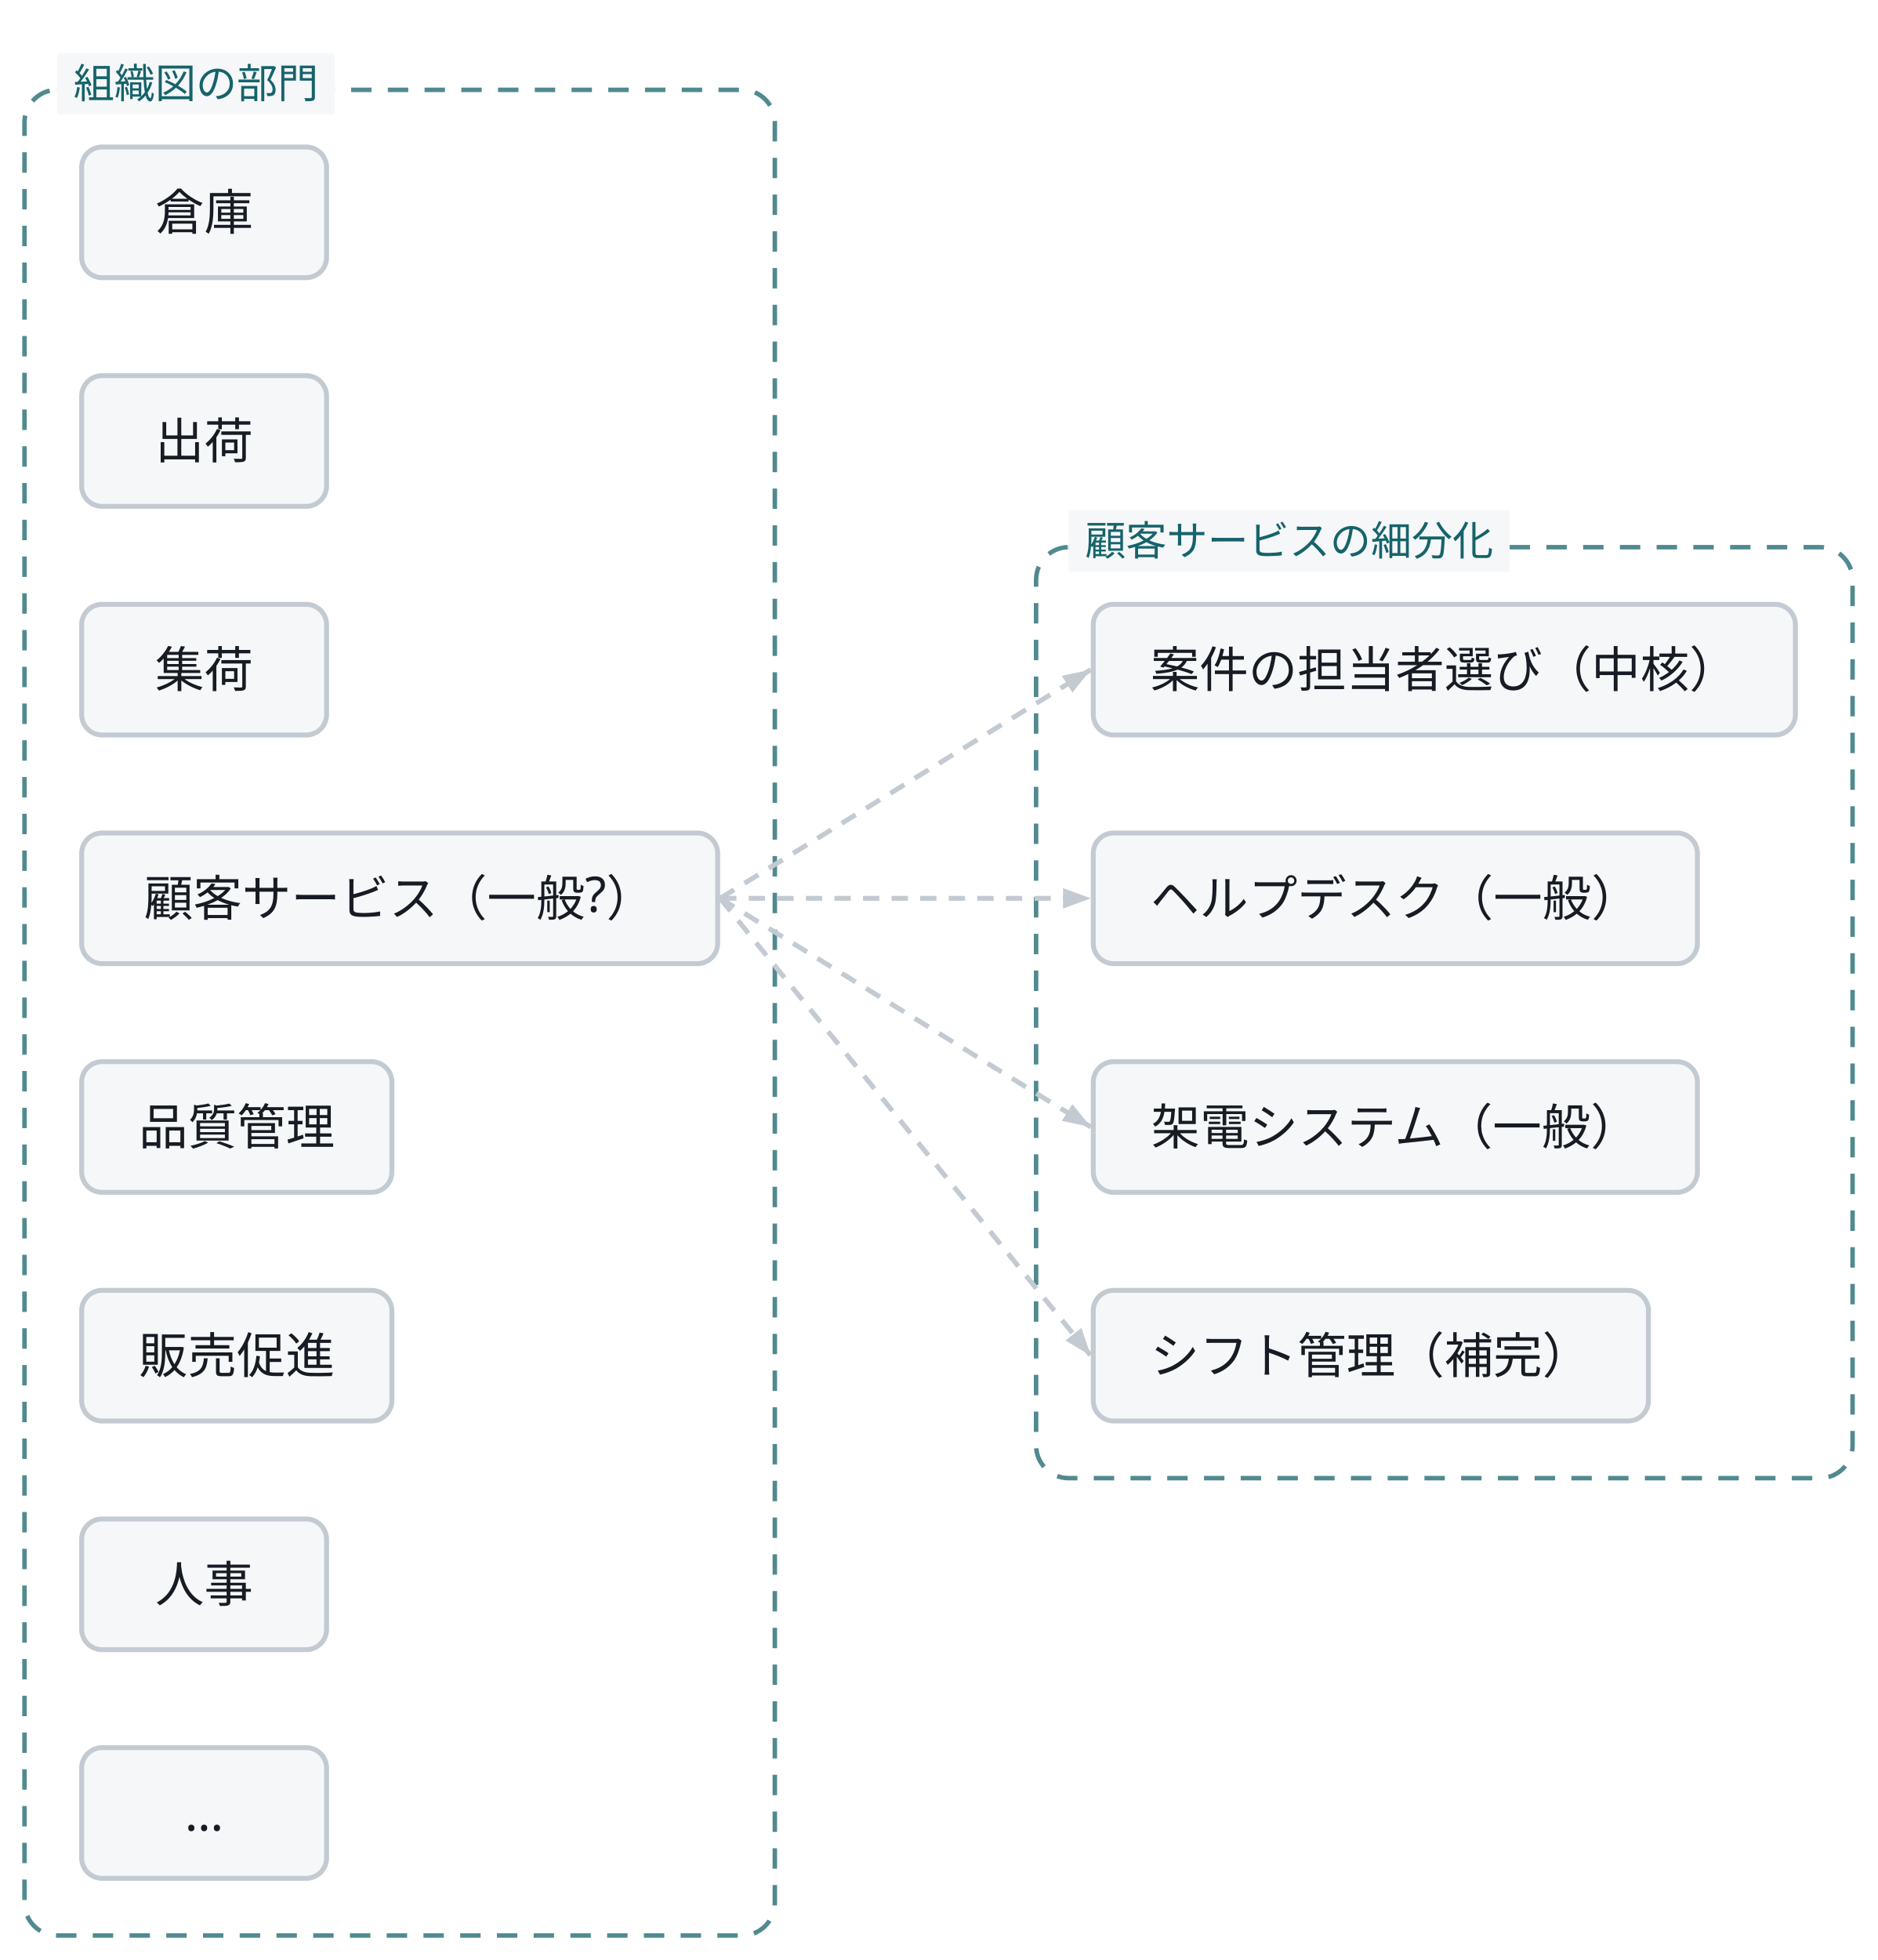
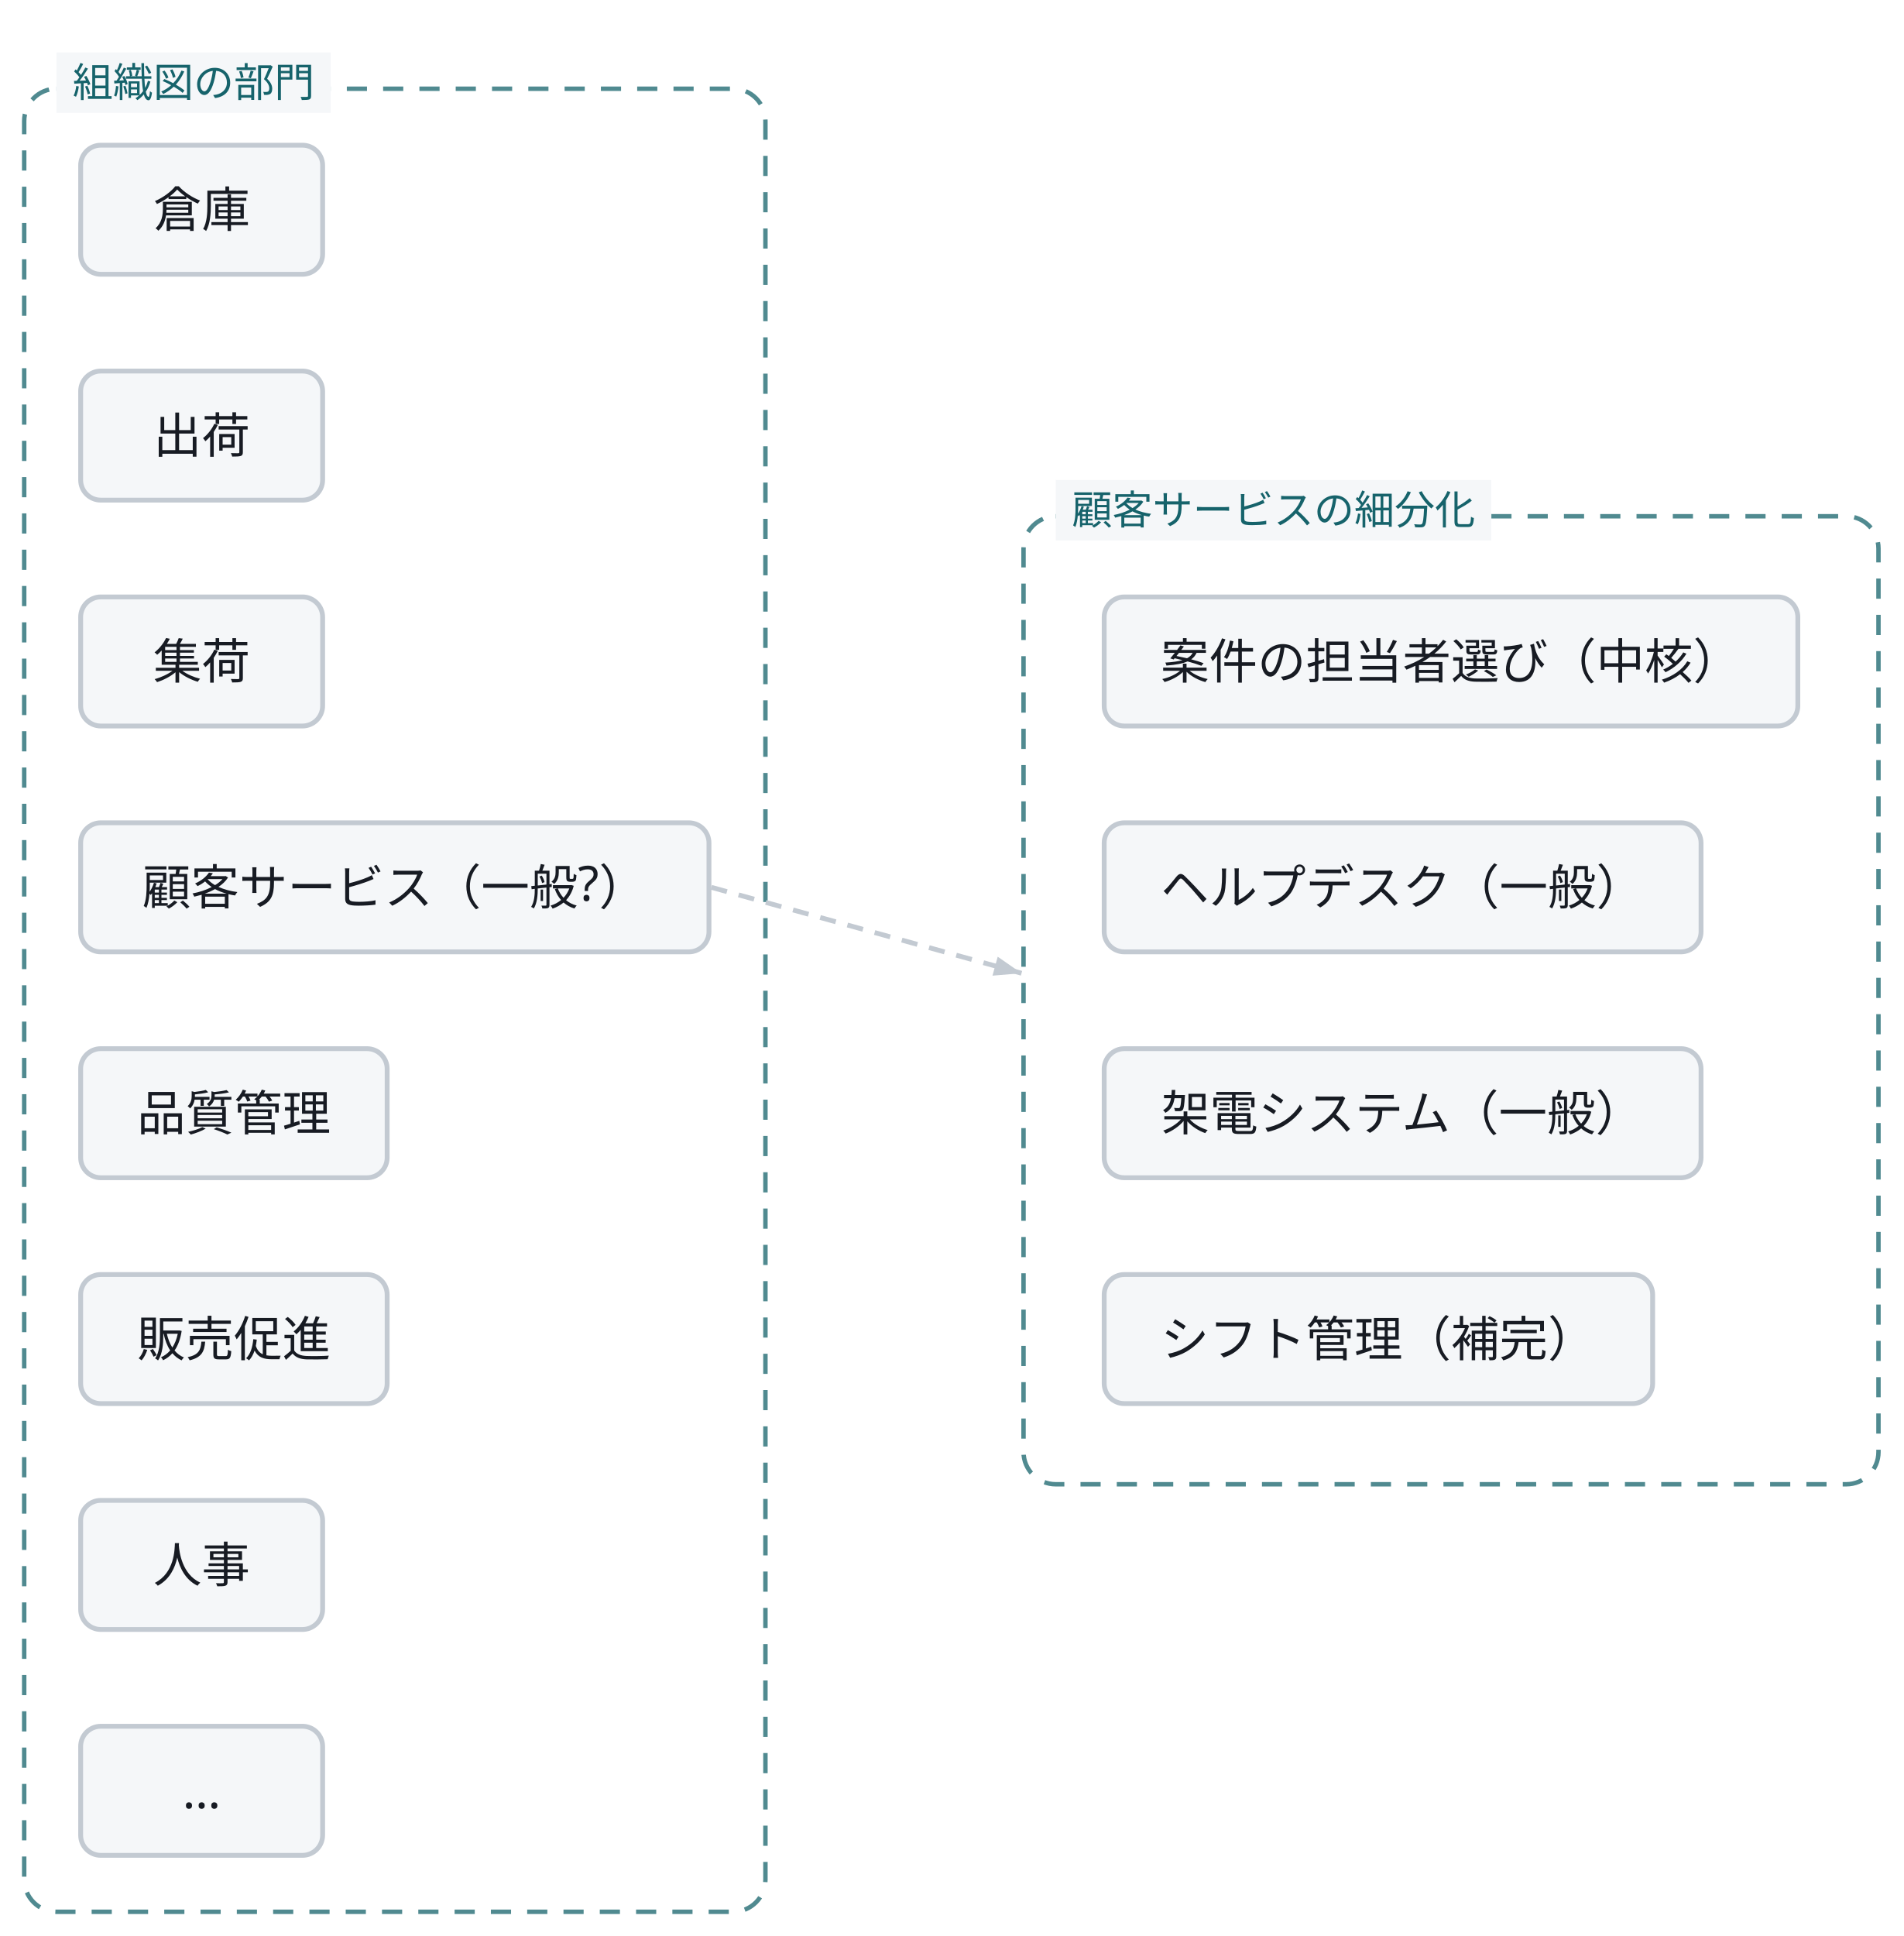
- <svg class="wf-fig" viewBox="0 0 460 480" width="460" height="480" role="img">
+ <svg class="wf-fig" viewBox="0 0 472 480" width="472" height="480" role="img">
  <g transform="translate(6.0,6.0)">
    <rect x="0.0" y="16.0" width="183.8" height="452.0" rx="8.0" fill="none" stroke="#16636B" stroke-width="1.1" stroke-dasharray="5 4" opacity="0.75" />
-     <rect x="247.8" y="128.0" width="200.0" height="228.0" rx="8.0" fill="none" stroke="#16636B" stroke-width="1.1" stroke-dasharray="5 4" opacity="0.75" />
-     <path d="M170.4,214.0 L261.2,158.0" fill="none" stroke="#C3CAD2" stroke-width="1.2" stroke-dasharray="4 3" />
-     <polygon points="261.2,158.0 256.7,163.6 254.1,159.5" fill="#C3CAD2" />
-     <path d="M170.4,214.0 L261.2,214.0" fill="none" stroke="#C3CAD2" stroke-width="1.2" stroke-dasharray="4 3" />
-     <polygon points="261.2,214.0 254.4,216.5 254.4,211.5" fill="#C3CAD2" />
-     <path d="M170.4,214.0 L261.2,270.0" fill="none" stroke="#C3CAD2" stroke-width="1.2" stroke-dasharray="4 3" />
-     <polygon points="261.2,270.0 254.1,268.5 256.7,264.4" fill="#C3CAD2" />
-     <path d="M170.4,214.0 L261.2,326.0" fill="none" stroke="#C3CAD2" stroke-width="1.2" stroke-dasharray="4 3" />
-     <polygon points="261.2,326.0 255.0,322.3 258.9,319.2" fill="#C3CAD2" />
+     <path d="M170.4,214.0 L247.3,235.3" fill="none" stroke="#C3CAD2" stroke-width="1.2" stroke-dasharray="4 3" />
+     <polygon points="247.3,235.3 240.1,235.9 241.4,231.2" fill="#C3CAD2" />
    <rect x="8.0" y="7.0" width="68.0" height="15.0" fill="#F5F7F9" />
    <text x="42.0" y="18.0" text-anchor="middle" font-family="Noto Sans JP, Hiragino Kaku Gothic ProN, sans-serif" font-size="10.0" fill="#16636B">組織図の部門</text>
-     <rect x="255.8" y="119.0" width="108.0" height="15.0" fill="#F5F7F9" />
-     <text x="309.8" y="130.0" text-anchor="middle" font-family="Noto Sans JP, Hiragino Kaku Gothic ProN, sans-serif" font-size="10.0" fill="#16636B">顧客サービスの細分化</text>
    <g class="wf-node" transform="translate(14.0,30.0)">
      <g class="svg-box" role="plain">
        <rect x="0" y="0" width="60.0" height="32.0" rx="5.0" fill="#F5F7F9" stroke="#C3CAD2" stroke-width="1.2" />
        <text x="30.0" y="20.3" text-anchor="middle" font-family="Noto Sans JP, Hiragino Kaku Gothic ProN, sans-serif" font-size="12.0" font-weight="400" fill="#171B23">倉庫</text>
      </g>
    </g>
    <g class="wf-node" transform="translate(14.0,86.0)">
      <g class="svg-box" role="plain">
        <rect x="0" y="0" width="60.0" height="32.0" rx="5.0" fill="#F5F7F9" stroke="#C3CAD2" stroke-width="1.2" />
        <text x="30.0" y="20.3" text-anchor="middle" font-family="Noto Sans JP, Hiragino Kaku Gothic ProN, sans-serif" font-size="12.0" font-weight="400" fill="#171B23">出荷</text>
      </g>
    </g>
    <g class="wf-node" transform="translate(14.0,142.0)">
      <g class="svg-box" role="plain">
        <rect x="0" y="0" width="60.0" height="32.0" rx="5.0" fill="#F5F7F9" stroke="#C3CAD2" stroke-width="1.2" />
        <text x="30.0" y="20.3" text-anchor="middle" font-family="Noto Sans JP, Hiragino Kaku Gothic ProN, sans-serif" font-size="12.0" font-weight="400" fill="#171B23">集荷</text>
      </g>
    </g>
    <g class="wf-node" transform="translate(14.0,198.0)">
      <g class="svg-box" role="plain">
        <rect x="0" y="0" width="155.8" height="32.0" rx="5.0" fill="#F5F7F9" stroke="#C3CAD2" stroke-width="1.2" />
        <text x="77.9" y="20.3" text-anchor="middle" font-family="Noto Sans JP, Hiragino Kaku Gothic ProN, sans-serif" font-size="12.0" font-weight="400" fill="#171B23">顧客サービス（一般?）</text>
      </g>
    </g>
    <g class="wf-node" transform="translate(14.0,254.0)">
      <g class="svg-box" role="plain">
        <rect x="0" y="0" width="76.0" height="32.0" rx="5.0" fill="#F5F7F9" stroke="#C3CAD2" stroke-width="1.2" />
        <text x="38.0" y="20.3" text-anchor="middle" font-family="Noto Sans JP, Hiragino Kaku Gothic ProN, sans-serif" font-size="12.0" font-weight="400" fill="#171B23">品質管理</text>
      </g>
    </g>
    <g class="wf-node" transform="translate(14.0,310.0)">
      <g class="svg-box" role="plain">
        <rect x="0" y="0" width="76.0" height="32.0" rx="5.0" fill="#F5F7F9" stroke="#C3CAD2" stroke-width="1.2" />
        <text x="38.0" y="20.3" text-anchor="middle" font-family="Noto Sans JP, Hiragino Kaku Gothic ProN, sans-serif" font-size="12.0" font-weight="400" fill="#171B23">販売促進</text>
      </g>
    </g>
    <g class="wf-node" transform="translate(14.0,366.0)">
      <g class="svg-box" role="plain">
        <rect x="0" y="0" width="60.0" height="32.0" rx="5.0" fill="#F5F7F9" stroke="#C3CAD2" stroke-width="1.2" />
        <text x="30.0" y="20.3" text-anchor="middle" font-family="Noto Sans JP, Hiragino Kaku Gothic ProN, sans-serif" font-size="12.0" font-weight="400" fill="#171B23">人事</text>
      </g>
    </g>
    <g class="wf-node" transform="translate(14.0,422.0)">
      <g class="svg-box" role="plain">
        <rect x="0" y="0" width="60.0" height="32.0" rx="5.0" fill="#F5F7F9" stroke="#C3CAD2" stroke-width="1.2" />
        <text x="30.0" y="20.3" text-anchor="middle" font-family="Noto Sans JP, Hiragino Kaku Gothic ProN, sans-serif" font-size="12.0" font-weight="400" fill="#171B23">…</text>
      </g>
    </g>
-     <g class="wf-node" transform="translate(261.8,142.0)">
-       <g class="svg-box" role="plain">
-         <rect x="0" y="0" width="172.0" height="32.0" rx="5.0" fill="#F5F7F9" stroke="#C3CAD2" stroke-width="1.2" />
-         <text x="86.0" y="20.3" text-anchor="middle" font-family="Noto Sans JP, Hiragino Kaku Gothic ProN, sans-serif" font-size="12.0" font-weight="400" fill="#171B23">案件の担当者選び（中核）</text>
+     <g class="wf-node" transform="translate(247.8,106.0)">
+       <rect x="0.0" y="16.0" width="212.0" height="240.0" rx="8.0" fill="none" stroke="#16636B" stroke-width="1.1" stroke-dasharray="5 4" opacity="0.75" />
+       <g transform="translate(14.0,30.0)">
+         <g transform="translate(6.0,6.0)">
+           <g class="wf-node" transform="translate(0.0,0.0)">
+             <g class="svg-box" role="plain">
+               <rect x="0" y="0" width="172.0" height="32.0" rx="5.0" fill="#F5F7F9" stroke="#C3CAD2" stroke-width="1.2" />
+               <text x="86.0" y="20.3" text-anchor="middle" font-family="Noto Sans JP, Hiragino Kaku Gothic ProN, sans-serif" font-size="12.0" font-weight="400" fill="#171B23">案件の担当者選び（中核）</text>
+             </g>
+           </g>
+           <g class="wf-node" transform="translate(0.0,56.0)">
+             <g class="svg-box" role="plain">
+               <rect x="0" y="0" width="148.0" height="32.0" rx="5.0" fill="#F5F7F9" stroke="#C3CAD2" stroke-width="1.2" />
+               <text x="74.0" y="20.3" text-anchor="middle" font-family="Noto Sans JP, Hiragino Kaku Gothic ProN, sans-serif" font-size="12.0" font-weight="400" fill="#171B23">ヘルプデスク（一般）</text>
+             </g>
+           </g>
+           <g class="wf-node" transform="translate(0.0,112.0)">
+             <g class="svg-box" role="plain">
+               <rect x="0" y="0" width="148.0" height="32.0" rx="5.0" fill="#F5F7F9" stroke="#C3CAD2" stroke-width="1.2" />
+               <text x="74.0" y="20.3" text-anchor="middle" font-family="Noto Sans JP, Hiragino Kaku Gothic ProN, sans-serif" font-size="12.0" font-weight="400" fill="#171B23">架電システム（一般）</text>
+             </g>
+           </g>
+           <g class="wf-node" transform="translate(0.0,168.0)">
+             <g class="svg-box" role="plain">
+               <rect x="0" y="0" width="136.0" height="32.0" rx="5.0" fill="#F5F7F9" stroke="#C3CAD2" stroke-width="1.2" />
+               <text x="68.0" y="20.3" text-anchor="middle" font-family="Noto Sans JP, Hiragino Kaku Gothic ProN, sans-serif" font-size="12.0" font-weight="400" fill="#171B23">シフト管理（補完）</text>
+             </g>
+           </g>
+         </g>
      </g>
-     </g>
-     <g class="wf-node" transform="translate(261.8,198.0)">
-       <g class="svg-box" role="plain">
-         <rect x="0" y="0" width="148.0" height="32.0" rx="5.0" fill="#F5F7F9" stroke="#C3CAD2" stroke-width="1.2" />
-         <text x="74.0" y="20.3" text-anchor="middle" font-family="Noto Sans JP, Hiragino Kaku Gothic ProN, sans-serif" font-size="12.0" font-weight="400" fill="#171B23">ヘルプデスク（一般）</text>
-       </g>
-     </g>
-     <g class="wf-node" transform="translate(261.8,254.0)">
-       <g class="svg-box" role="plain">
-         <rect x="0" y="0" width="148.0" height="32.0" rx="5.0" fill="#F5F7F9" stroke="#C3CAD2" stroke-width="1.2" />
-         <text x="74.0" y="20.3" text-anchor="middle" font-family="Noto Sans JP, Hiragino Kaku Gothic ProN, sans-serif" font-size="12.0" font-weight="400" fill="#171B23">架電システム（一般）</text>
-       </g>
-     </g>
-     <g class="wf-node" transform="translate(261.8,310.0)">
-       <g class="svg-box" role="plain">
-         <rect x="0" y="0" width="136.0" height="32.0" rx="5.0" fill="#F5F7F9" stroke="#C3CAD2" stroke-width="1.2" />
-         <text x="68.0" y="20.3" text-anchor="middle" font-family="Noto Sans JP, Hiragino Kaku Gothic ProN, sans-serif" font-size="12.0" font-weight="400" fill="#171B23">シフト管理（補完）</text>
-       </g>
+       <rect x="8.0" y="7.0" width="108.0" height="15.0" fill="#F5F7F9" />
+       <text x="62.0" y="18.0" text-anchor="middle" font-family="Noto Sans JP, Hiragino Kaku Gothic ProN, sans-serif" font-size="10.0" fill="#16636B">顧客サービスの細分化</text>
    </g>
  </g>
</svg>
